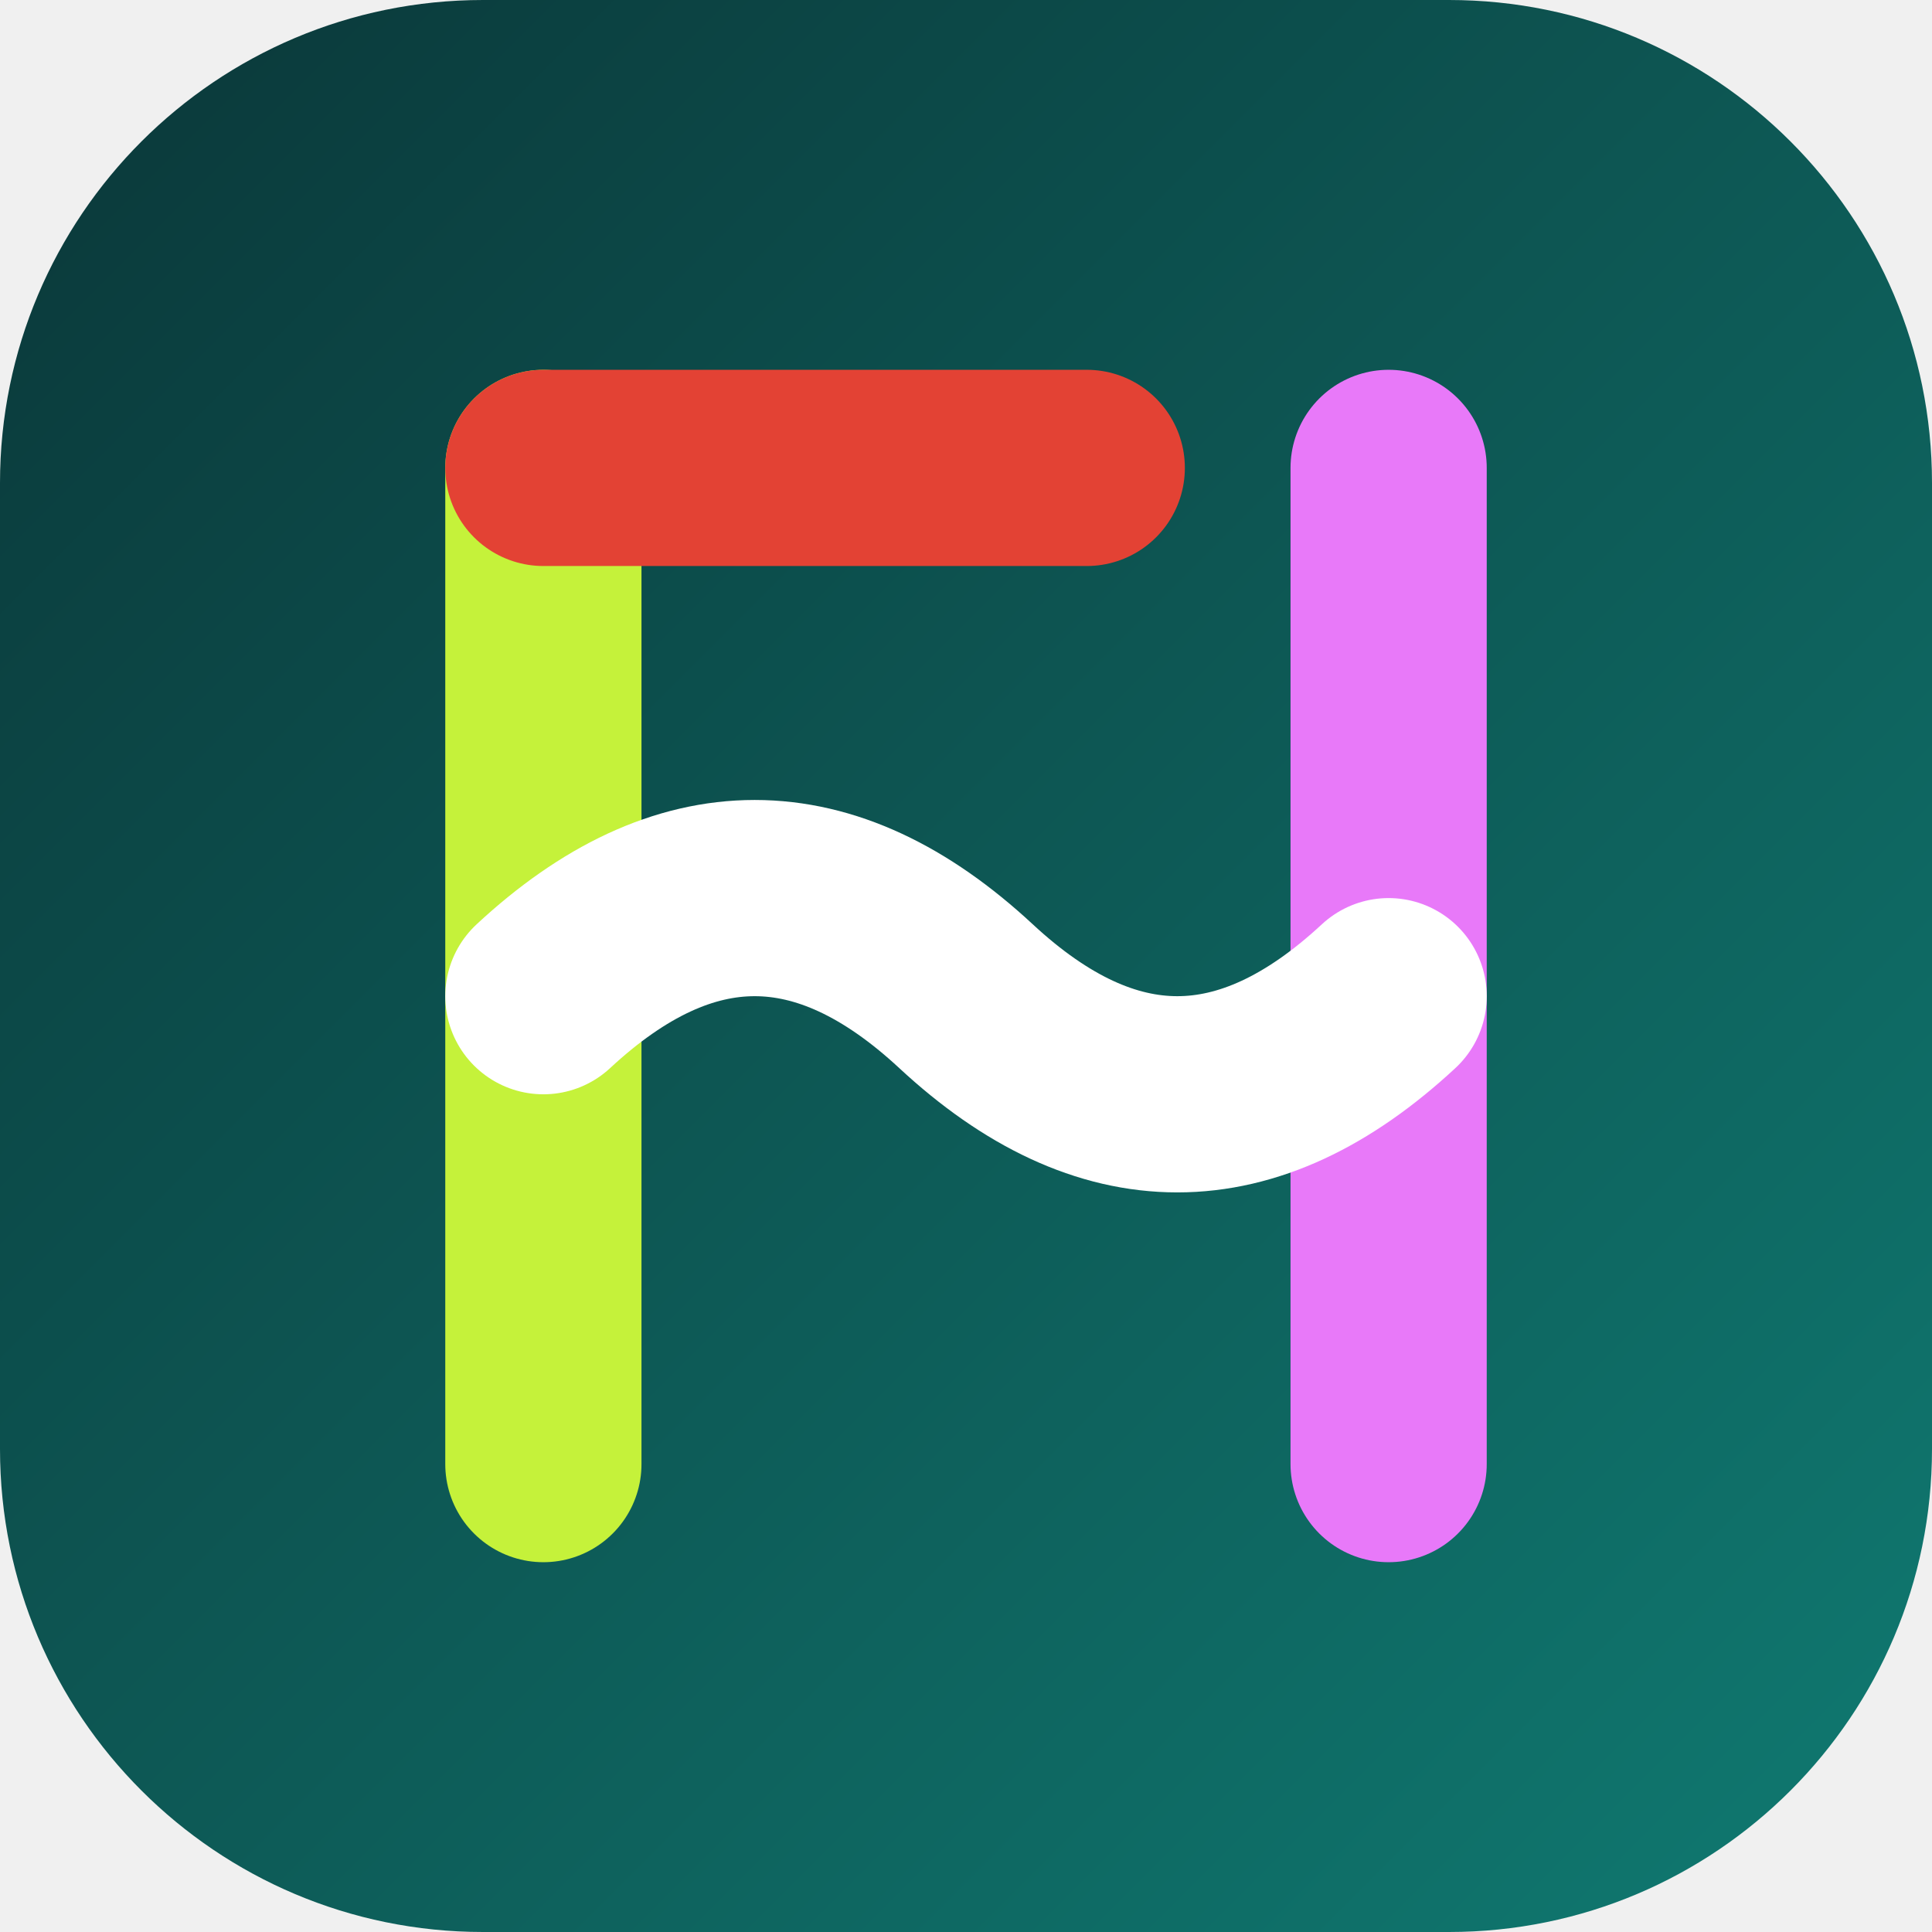
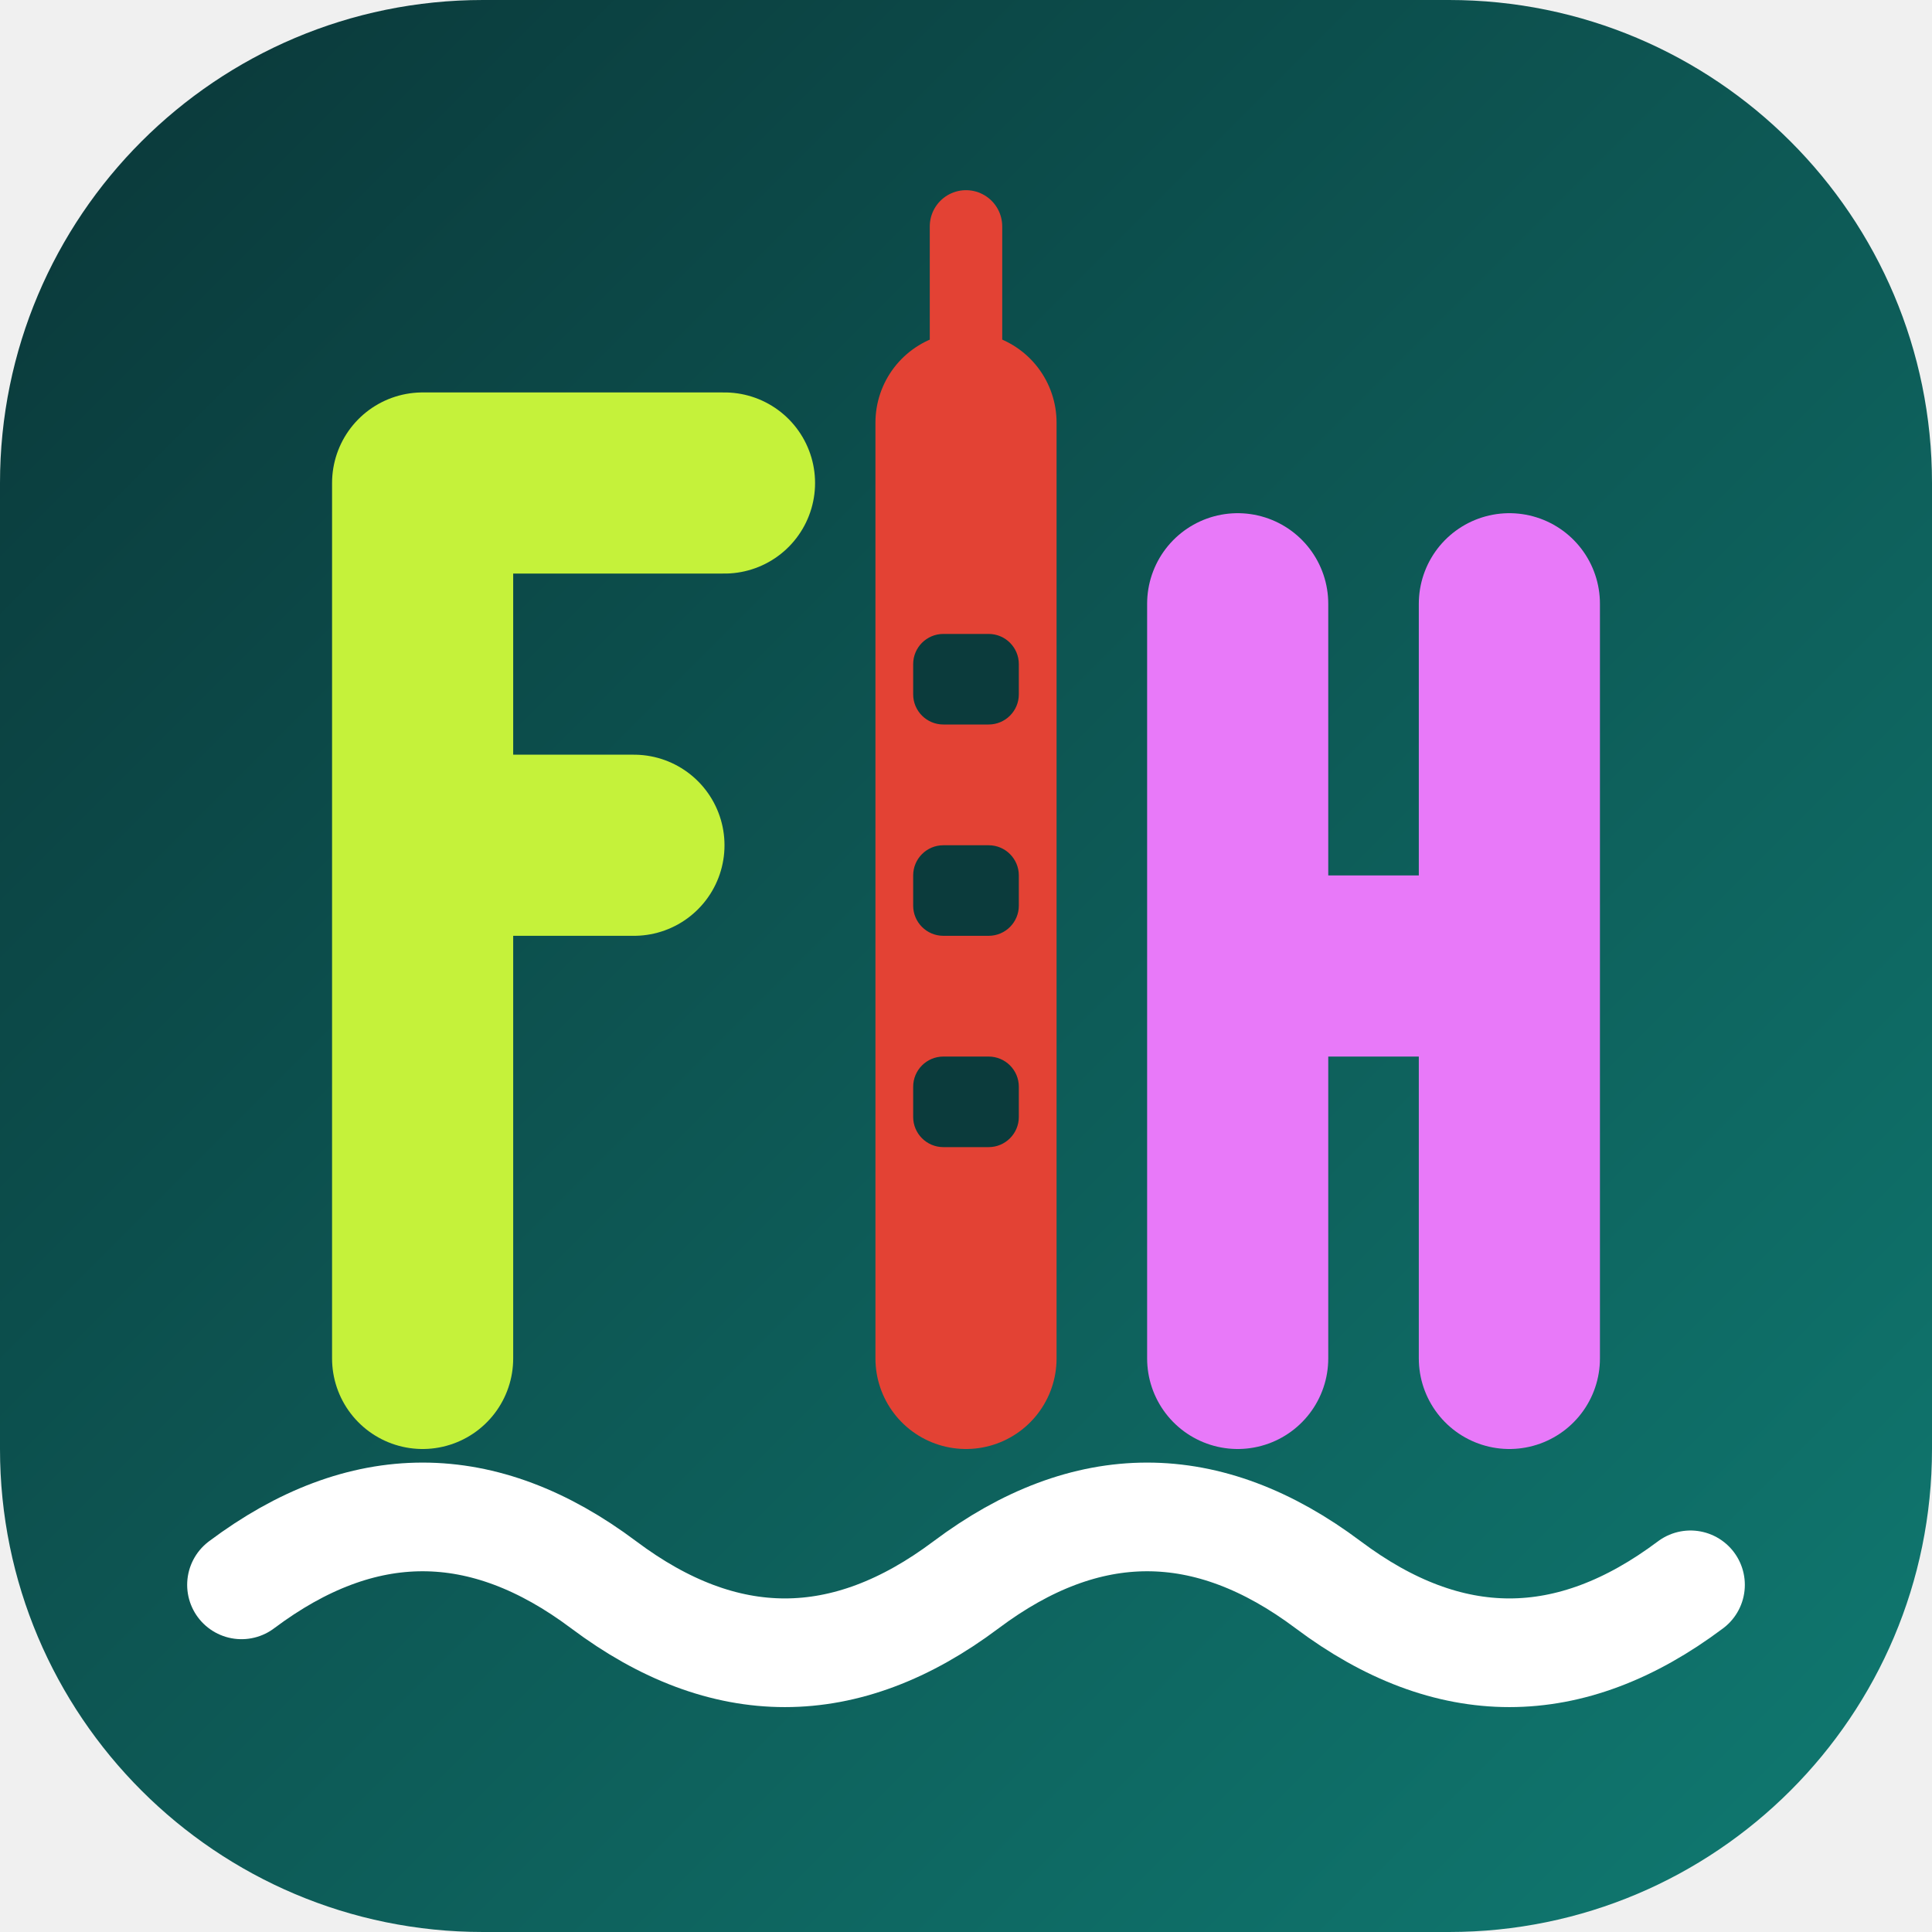
<svg xmlns="http://www.w3.org/2000/svg" viewBox="0 0 64 64" role="img" aria-label="FlexcityHeadquarters">
  <defs>
    <linearGradient id="fh-tile" x1="4" y1="4" x2="60" y2="60" gradientUnits="userSpaceOnUse">
      <stop offset="0" stop-color="#0B3B3C" />
      <stop offset="1" stop-color="#0F766E" />
    </linearGradient>
  </defs>
  <rect width="64" height="64" rx="16" fill="url(#fh-tile)" />
-   <g fill="none" stroke-width="6.5" stroke-linecap="round" stroke-linejoin="round">
-     <path d="M18 15.5V48.5" stroke="#C5F23A" />
-     <path d="M18 15.5H36" stroke="#E34234" />
-     <path d="M46 15.5V48.5" stroke="#E879F9" />
-     <path d="M18 33q7-6.5 14 0t14 0" stroke="#FFFFFF" />
+   <g fill="none" stroke-linecap="round" stroke-linejoin="round">
+     <path d="M14 45V16M14 16H24M14 28H21" stroke="#C5F23A" stroke-width="6" />
+     <path d="M32 7.5V12" stroke="#E34234" stroke-width="2.4" />
+     <path d="M32 45V14" stroke="#E34234" stroke-width="6" />
+     <path d="M41 45V20M50 45V20M41 32H50" stroke="#E879F9" stroke-width="6" />
+     <path d="M8 52.5q6-4.5 12 0t12 0t12 0t12 0" stroke="#FFFFFF" stroke-width="3.6" />
+   </g>
+   <g fill="#0B3B3C">
+     <rect x="30.25" y="21" width="3.5" height="3" rx="1" />
+     <rect x="30.25" y="28" width="3.5" height="3" rx="1" />
+     <rect x="30.25" y="35" width="3.5" height="3" rx="1" />
  </g>
</svg>
